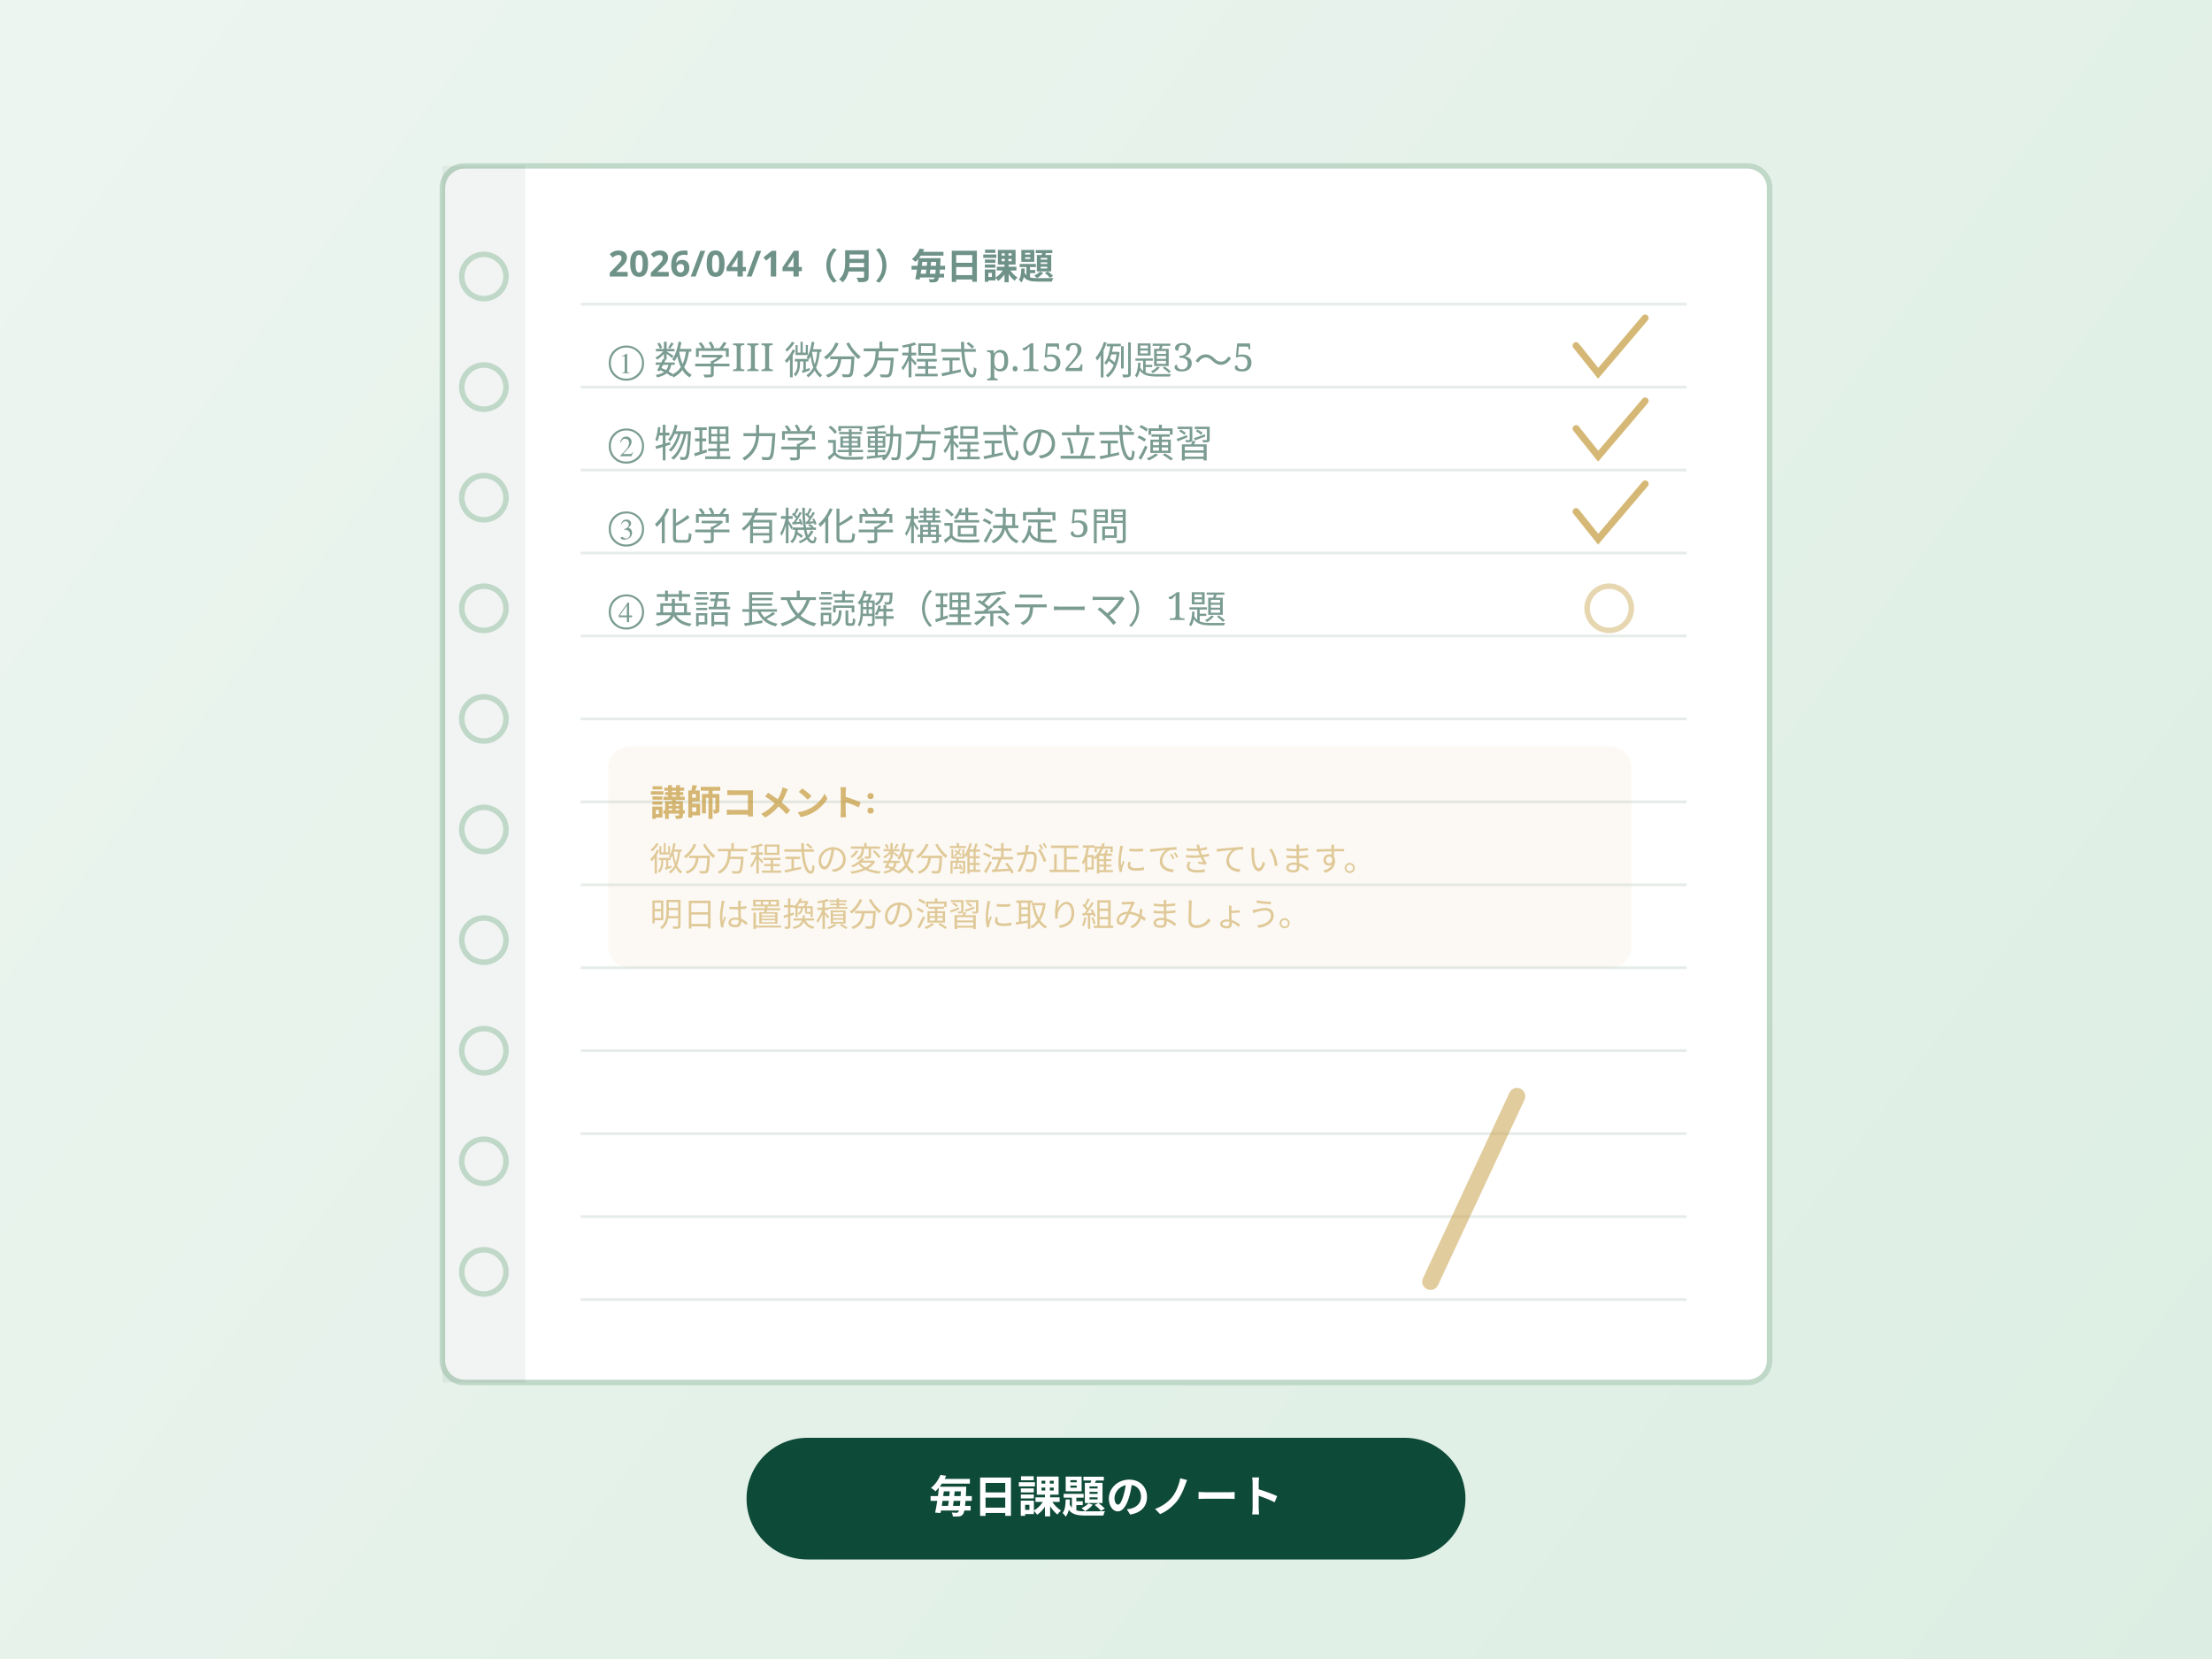
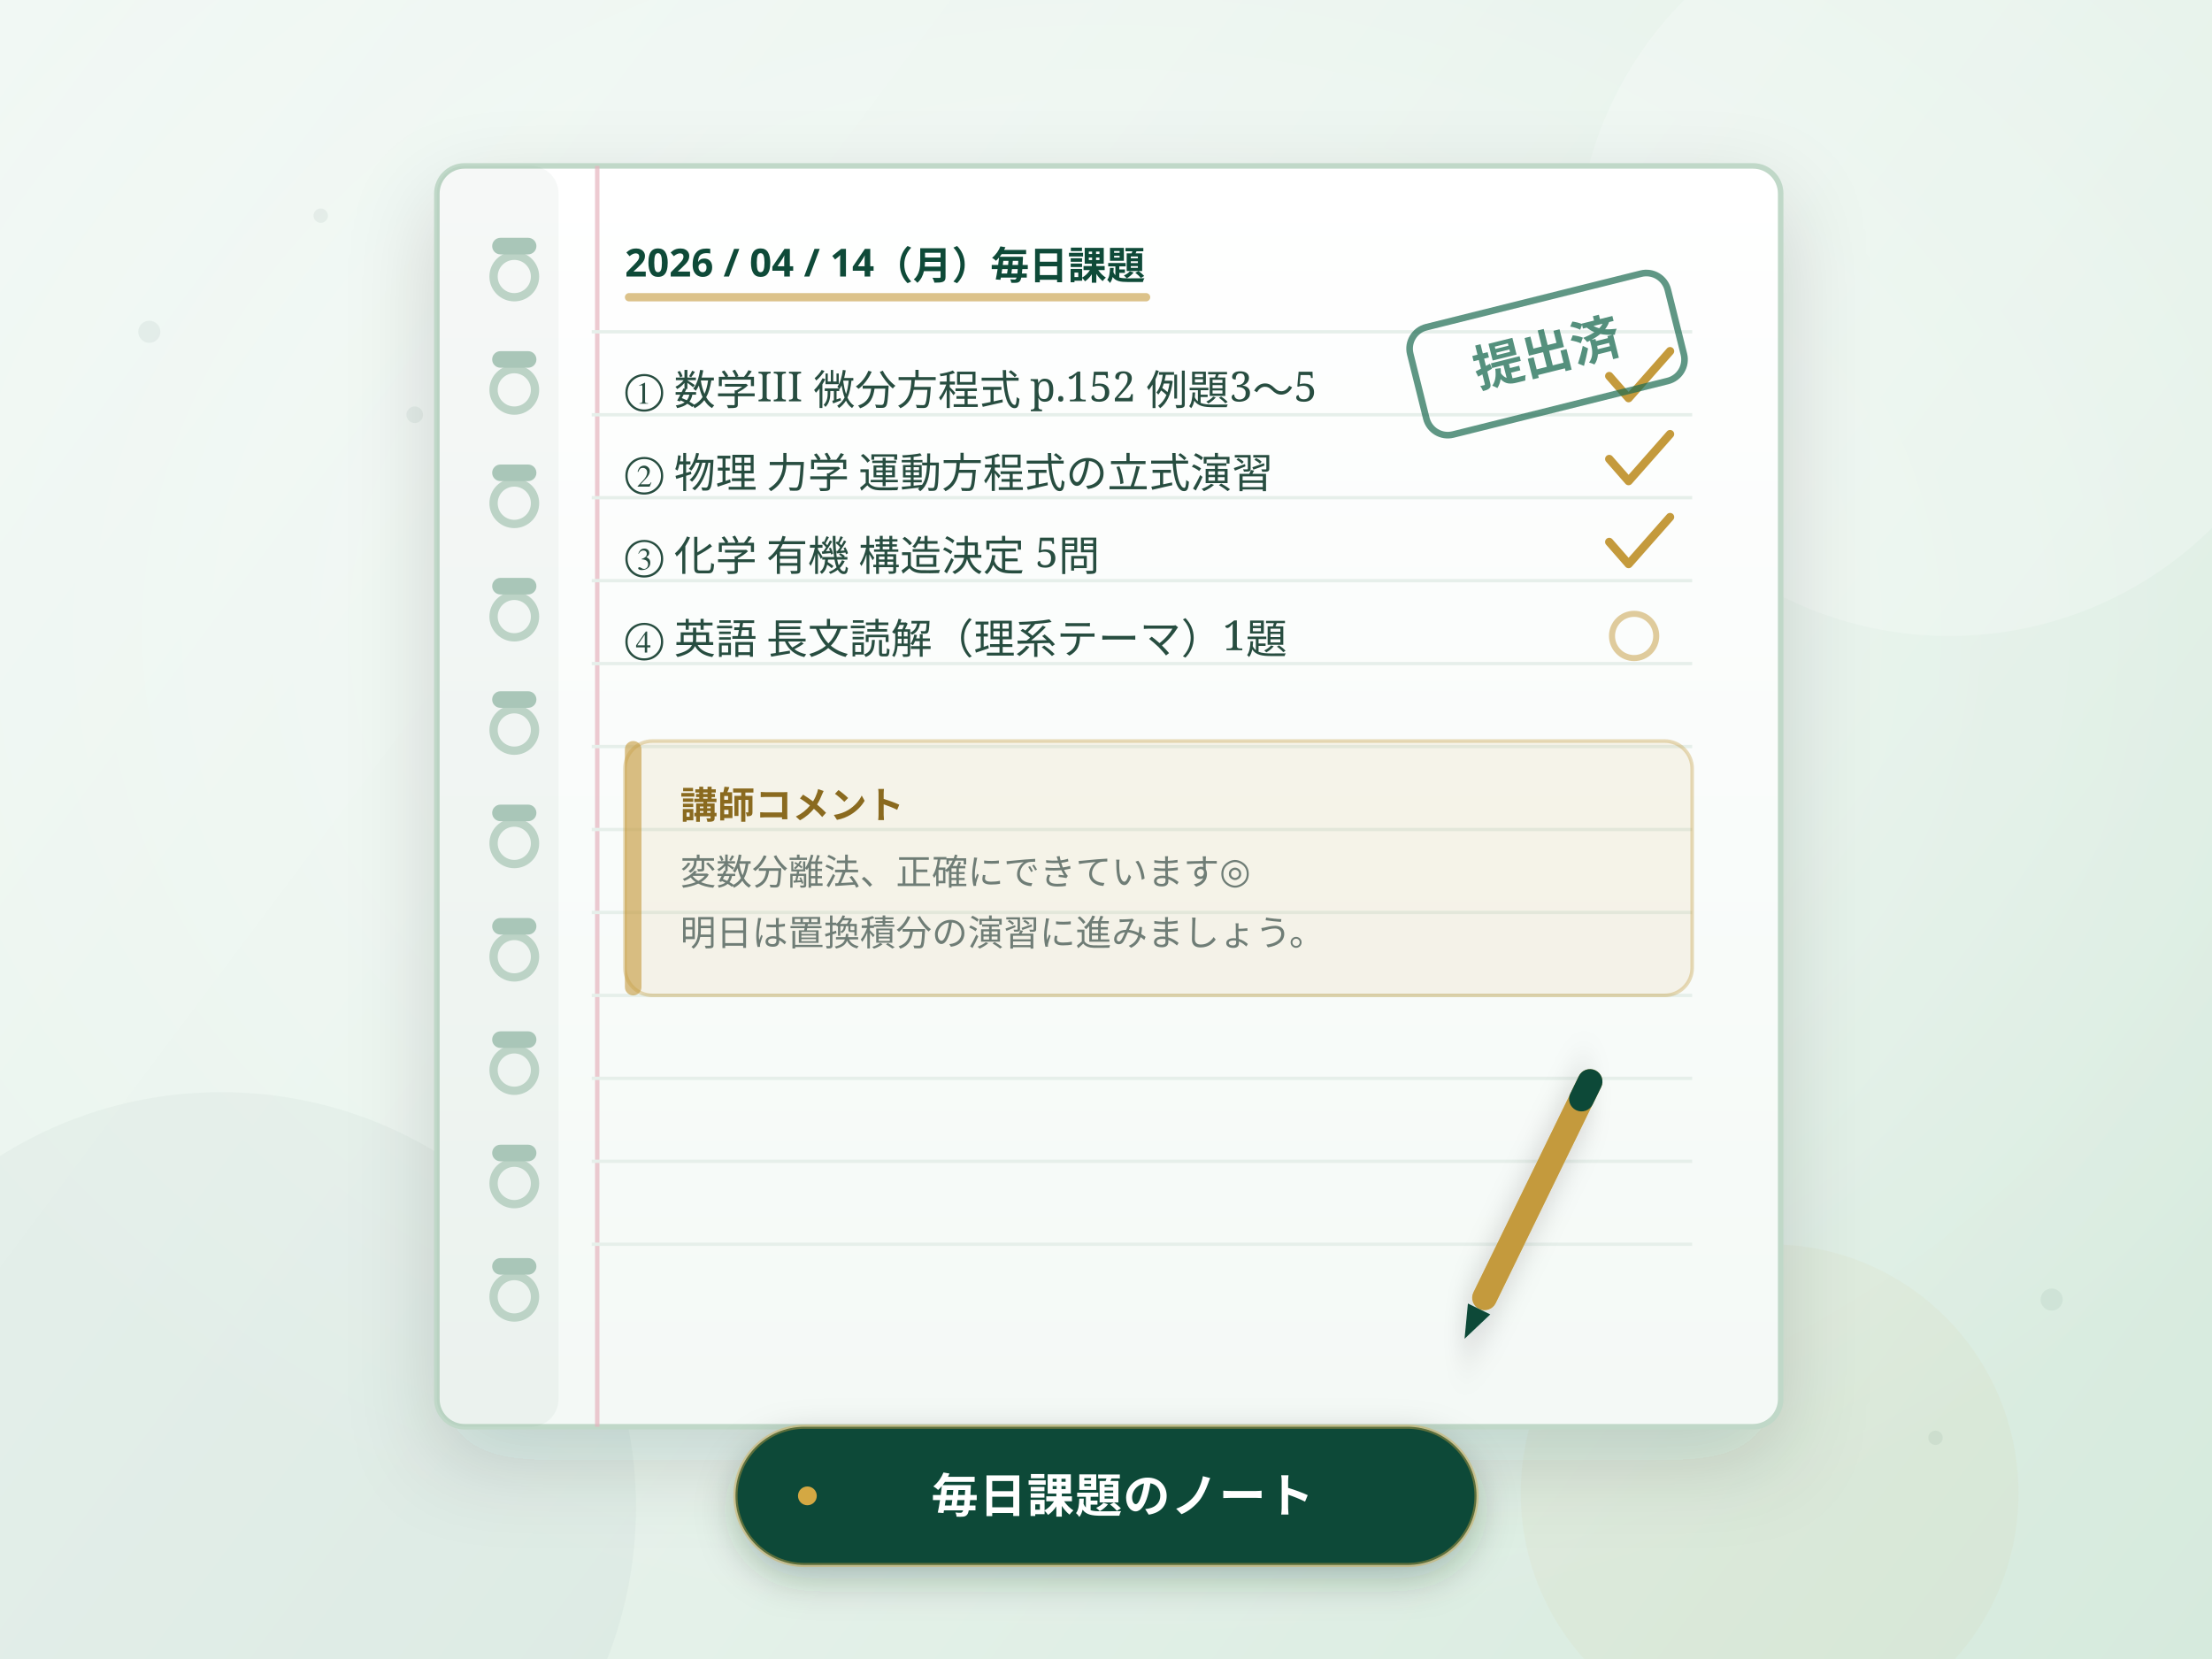
<svg xmlns="http://www.w3.org/2000/svg" viewBox="0 0 800 600" fill="none">
  <defs>
    <linearGradient id="bg5" x1="0" y1="0" x2="800" y2="600" gradientUnits="userSpaceOnUse">
-       <stop offset="0%" stop-color="#EDF5F0" />
-       <stop offset="100%" stop-color="#DCEEE3" />
+       <stop offset="0%" stop-color="#F1F8F4" />
+       <stop offset="55%" stop-color="#E4F1E9" />
+       <stop offset="100%" stop-color="#D6EADD" />
    </linearGradient>
+     <linearGradient id="gold5" x1="0" y1="0" x2="1" y2="1">
+       <stop offset="0%" stop-color="#D4A843" />
+       <stop offset="55%" stop-color="#C49A3C" />
+       <stop offset="100%" stop-color="#B07E2A" />
+     </linearGradient>
+     <linearGradient id="screen5" x1="0" y1="0" x2="0" y2="1">
+       <stop offset="0%" stop-color="#1c6b51" />
+       <stop offset="100%" stop-color="#0E4A38" />
+     </linearGradient>
+     <linearGradient id="paper5" x1="0" y1="0" x2="0" y2="1">
+       <stop offset="0%" stop-color="#ffffff" />
+       <stop offset="100%" stop-color="#F4F9F6" />
+     </linearGradient>
+     <radialGradient id="glow5" cx="50%" cy="38%" r="62%">
+       <stop offset="0%" stop-color="#ffffff" stop-opacity=".55" />
+       <stop offset="100%" stop-color="#ffffff" stop-opacity="0" />
+     </radialGradient>
+     <filter id="soft5" x="-40%" y="-40%" width="180%" height="180%">
+       <feDropShadow dx="0" dy="12" stdDeviation="16" flood-color="#0A3228" flood-opacity=".16" />
+     </filter>
+     <filter id="soft25" x="-50%" y="-50%" width="200%" height="200%">
+       <feDropShadow dx="0" dy="5" stdDeviation="7" flood-color="#0A3228" flood-opacity=".18" />
+     </filter>
+     <filter id="pillS" x="-30%" y="-60%" width="160%" height="260%">
+       <feDropShadow dx="0" dy="5" stdDeviation="7" flood-color="#0A3228" flood-opacity=".28" />
+     </filter>
  </defs>
  <rect width="800" height="600" fill="url(#bg5)" />
-   <rect x="160" y="60" width="480" height="440" rx="8" fill="#fff" stroke="#c0d8c8" stroke-width="2" />
-   <rect x="160" y="60" width="30" height="440" fill="#0E4A38" opacity=".06" />
-   <g fill="none" stroke="#c0d8c8" stroke-width="2">
-     <circle cx="175" cy="100" r="8" />
-     <circle cx="175" cy="140" r="8" />
-     <circle cx="175" cy="180" r="8" />
-     <circle cx="175" cy="220" r="8" />
-     <circle cx="175" cy="260" r="8" />
-     <circle cx="175" cy="300" r="8" />
-     <circle cx="175" cy="340" r="8" />
-     <circle cx="175" cy="380" r="8" />
-     <circle cx="175" cy="420" r="8" />
-     <circle cx="175" cy="460" r="8" />
+   <rect width="800" height="600" fill="url(#glow5)" />
+   <g>
+     <circle cx="705" cy="95" r="135" fill="#ffffff" opacity=".22" />
+     <circle cx="80" cy="545" r="150" fill="#0E4A38" opacity=".035" />
+     <circle cx="640" cy="540" r="90" fill="#C49A3C" opacity=".05" />
  </g>
-   <g stroke="#E6EDE8" stroke-width="1">
-     <line x1="210" y1="110" x2="610" y2="110" />
-     <line x1="210" y1="140" x2="610" y2="140" />
-     <line x1="210" y1="170" x2="610" y2="170" />
-     <line x1="210" y1="200" x2="610" y2="200" />
-     <line x1="210" y1="230" x2="610" y2="230" />
-     <line x1="210" y1="260" x2="610" y2="260" />
-     <line x1="210" y1="290" x2="610" y2="290" />
-     <line x1="210" y1="320" x2="610" y2="320" />
-     <line x1="210" y1="350" x2="610" y2="350" />
-     <line x1="210" y1="380" x2="610" y2="380" />
-     <line x1="210" y1="410" x2="610" y2="410" />
-     <line x1="210" y1="440" x2="610" y2="440" />
-     <line x1="210" y1="470" x2="610" y2="470" />
+   <g fill="#0E4A38" opacity=".06">
+     <circle cx="54" cy="120" r="4" />
+     <circle cx="116" cy="78" r="2.6" />
+     <circle cx="150" cy="150" r="3" />
+     <circle cx="742" cy="470" r="4" />
+     <circle cx="700" cy="520" r="2.6" />
  </g>
-   <text x="220" y="100" fill="#0E4A38" font-size="13" font-family="sans-serif" font-weight="700" opacity=".6">2026/04/14（月）毎日課題</text>
-   <g fill="#0E4A38" font-family="serif" opacity=".55" font-size="14">
-     <text x="220" y="135">① 数学III 微分方程式 p.152 例題3〜5</text>
-     <text x="220" y="165">② 物理 力学 運動方程式の立式演習</text>
-     <text x="220" y="195">③ 化学 有機化学 構造決定 5問</text>
-     <text x="220" y="225">④ 英語 長文読解（理系テーマ）1題</text>
+   <g filter="url(#soft5)">
+     <rect x="158" y="60" width="486" height="456" rx="10" fill="url(#paper5)" />
  </g>
-   <g stroke="#C49A3C" stroke-width="2.5" stroke-linecap="round" fill="none" opacity=".7">
-     <path d="M570 125 L578 135 L595 115" />
-     <path d="M570 155 L578 165 L595 145" />
-     <path d="M570 185 L578 195 L595 175" />
+   <rect x="158" y="60" width="486" height="456" rx="10" fill="none" stroke="#c0d8c8" stroke-width="2" />
+   <rect x="158" y="60" width="44" height="456" rx="10" fill="#0E4A38" opacity=".04" />
+   <line x1="216" y1="60" x2="216" y2="516" stroke="#e6b3bd" stroke-width="1.6" opacity=".7" />
+   <line x1="214" y1="120" x2="612" y2="120" stroke="#E6EFEA" stroke-width="1.2" />
+   <line x1="214" y1="150" x2="612" y2="150" stroke="#E6EFEA" stroke-width="1.2" />
+   <line x1="214" y1="180" x2="612" y2="180" stroke="#E6EFEA" stroke-width="1.2" />
+   <line x1="214" y1="210" x2="612" y2="210" stroke="#E6EFEA" stroke-width="1.2" />
+   <line x1="214" y1="240" x2="612" y2="240" stroke="#E6EFEA" stroke-width="1.2" />
+   <line x1="214" y1="270" x2="612" y2="270" stroke="#E6EFEA" stroke-width="1.2" />
+   <line x1="214" y1="300" x2="612" y2="300" stroke="#E6EFEA" stroke-width="1.2" />
+   <line x1="214" y1="330" x2="612" y2="330" stroke="#E6EFEA" stroke-width="1.2" />
+   <line x1="214" y1="360" x2="612" y2="360" stroke="#E6EFEA" stroke-width="1.2" />
+   <line x1="214" y1="390" x2="612" y2="390" stroke="#E6EFEA" stroke-width="1.2" />
+   <line x1="214" y1="420" x2="612" y2="420" stroke="#E6EFEA" stroke-width="1.2" />
+   <line x1="214" y1="450" x2="612" y2="450" stroke="#E6EFEA" stroke-width="1.2" />
+   <circle cx="186" cy="100" r="7.5" fill="none" stroke="#bcd3c6" stroke-width="3" />
+   <rect x="178" y="86" width="16" height="6" rx="3" fill="#a9c6b8" />
+   <circle cx="186" cy="141" r="7.5" fill="none" stroke="#bcd3c6" stroke-width="3" />
+   <rect x="178" y="127" width="16" height="6" rx="3" fill="#a9c6b8" />
+   <circle cx="186" cy="182" r="7.5" fill="none" stroke="#bcd3c6" stroke-width="3" />
+   <rect x="178" y="168" width="16" height="6" rx="3" fill="#a9c6b8" />
+   <circle cx="186" cy="223" r="7.5" fill="none" stroke="#bcd3c6" stroke-width="3" />
+   <rect x="178" y="209" width="16" height="6" rx="3" fill="#a9c6b8" />
+   <circle cx="186" cy="264" r="7.5" fill="none" stroke="#bcd3c6" stroke-width="3" />
+   <rect x="178" y="250" width="16" height="6" rx="3" fill="#a9c6b8" />
+   <circle cx="186" cy="305" r="7.5" fill="none" stroke="#bcd3c6" stroke-width="3" />
+   <rect x="178" y="291" width="16" height="6" rx="3" fill="#a9c6b8" />
+   <circle cx="186" cy="346" r="7.5" fill="none" stroke="#bcd3c6" stroke-width="3" />
+   <rect x="178" y="332" width="16" height="6" rx="3" fill="#a9c6b8" />
+   <circle cx="186" cy="387" r="7.5" fill="none" stroke="#bcd3c6" stroke-width="3" />
+   <rect x="178" y="373" width="16" height="6" rx="3" fill="#a9c6b8" />
+   <circle cx="186" cy="428" r="7.5" fill="none" stroke="#bcd3c6" stroke-width="3" />
+   <rect x="178" y="414" width="16" height="6" rx="3" fill="#a9c6b8" />
+   <circle cx="186" cy="469" r="7.5" fill="none" stroke="#bcd3c6" stroke-width="3" />
+   <rect x="178" y="455" width="16" height="6" rx="3" fill="#a9c6b8" />
+   <text x="226" y="100" fill="#0E4A38" font-size="14" font-family="sans-serif" font-weight="700">2026 / 04 / 14（月）毎日課題</text>
+   <rect x="226" y="106" width="190" height="3" rx="1.5" fill="#C49A3C" opacity=".6" />
+   <g fill="#274d40" font-family="serif" font-size="15">
+     <text x="226" y="146">① 数学III 微分方程式 p.152 例題3〜5</text>
+     <text x="226" y="176">② 物理 力学 運動方程式の立式演習</text>
+     <text x="226" y="206">③ 化学 有機 構造決定 5問</text>
+     <text x="226" y="236">④ 英語 長文読解（理系テーマ）1題</text>
  </g>
-   <circle cx="582" cy="220" r="8" stroke="#C49A3C" stroke-width="2" fill="none" opacity=".4" />
-   <rect x="220" y="270" width="370" height="80" rx="8" fill="#C49A3C" opacity=".06" stroke="#C49A3C" stroke-width="1" stroke-opacity=".2" />
-   <text x="235" y="295" fill="#C49A3C" font-size="13" font-family="sans-serif" font-weight="700" opacity=".7">講師コメント:</text>
-   <text x="235" y="315" fill="#C49A3C" font-size="12" font-family="sans-serif" opacity=".5">微分方程式の変数分離法が正確にできています。</text>
-   <text x="235" y="335" fill="#C49A3C" font-size="12" font-family="sans-serif" opacity=".5">明日は置換積分の演習に取り組みましょう。</text>
-   <rect x="530" y="390" width="6" height="80" rx="3" fill="#C49A3C" opacity=".5" transform="rotate(25 533 430)" />
-   <rect x="270" y="520" width="260" height="44" rx="22" fill="#0E4A38" />
-   <text x="400" y="547" text-anchor="middle" fill="#fff" font-size="16" font-family="sans-serif" font-weight="600">毎日課題のノート</text>
+   <g stroke="#C49A3C" stroke-width="3" stroke-linecap="round" stroke-linejoin="round" fill="none">
+     <path d="M582,136 l7,8 l15,-17" />
+     <path d="M582,166 l7,8 l15,-17" />
+     <path d="M582,196 l7,8 l15,-17" />
+   </g>
+   <circle cx="591" cy="230" r="8" fill="none" stroke="#C49A3C" stroke-width="2.2" opacity=".5" />
+   <g transform="translate(226,268)">
+     <rect width="386" height="92" rx="10" fill="#C49A3C" opacity=".09" />
+     <rect width="386" height="92" rx="10" fill="none" stroke="#C49A3C" stroke-opacity=".35" stroke-width="1.3" />
+     <rect x="0" y="0" width="6" height="92" rx="3" fill="#C49A3C" opacity=".6" />
+     <text x="20" y="28" fill="#8a6a1f" font-size="13.5" font-family="sans-serif" font-weight="700">講師コメント</text>
+     <text x="20" y="52" fill="#6f7d76" font-size="13" font-family="sans-serif">変数分離法、正確にできています◎</text>
+     <text x="20" y="74" fill="#6f7d76" font-size="13" font-family="sans-serif">明日は置換積分の演習に進みましょう。</text>
+   </g>
+   <g filter="url(#soft25)" transform="rotate(26 560 430)">
+     <rect x="552" y="384" width="9" height="96" rx="4.5" fill="#C49A3C" />
+     <path d="M552,480 l4.5,12 l4.5,-12 Z" fill="#0E4A38" />
+     <rect x="552" y="384" width="9" height="16" rx="4.5" fill="#0E4A38" />
+   </g>
+   <g transform="rotate(-14 560 130)">
+     <rect x="512" y="108" width="96" height="40" rx="8" fill="none" stroke="#1c6b51" stroke-width="2.4" opacity=".7" />
+     <text x="560" y="134" text-anchor="middle" fill="#1c6b51" font-size="18" font-family="sans-serif" font-weight="800" opacity=".75">提出済</text>
+   </g>
+   <g filter="url(#pillS)">
+     <rect x="266" y="516" width="268" height="50" rx="25" fill="#0E4A38" />
+   </g>
+   <rect x="266" y="516" width="268" height="50" rx="25" fill="none" stroke="#D4A843" stroke-opacity=".4" stroke-width="1.5" />
+   <circle cx="292" cy="541" r="3.4" fill="#D4A843" />
+   <text x="406" y="547" text-anchor="middle" fill="#fff" font-size="17" font-family="sans-serif" font-weight="700" letter-spacing=".02em">毎日課題のノート</text>
</svg>
